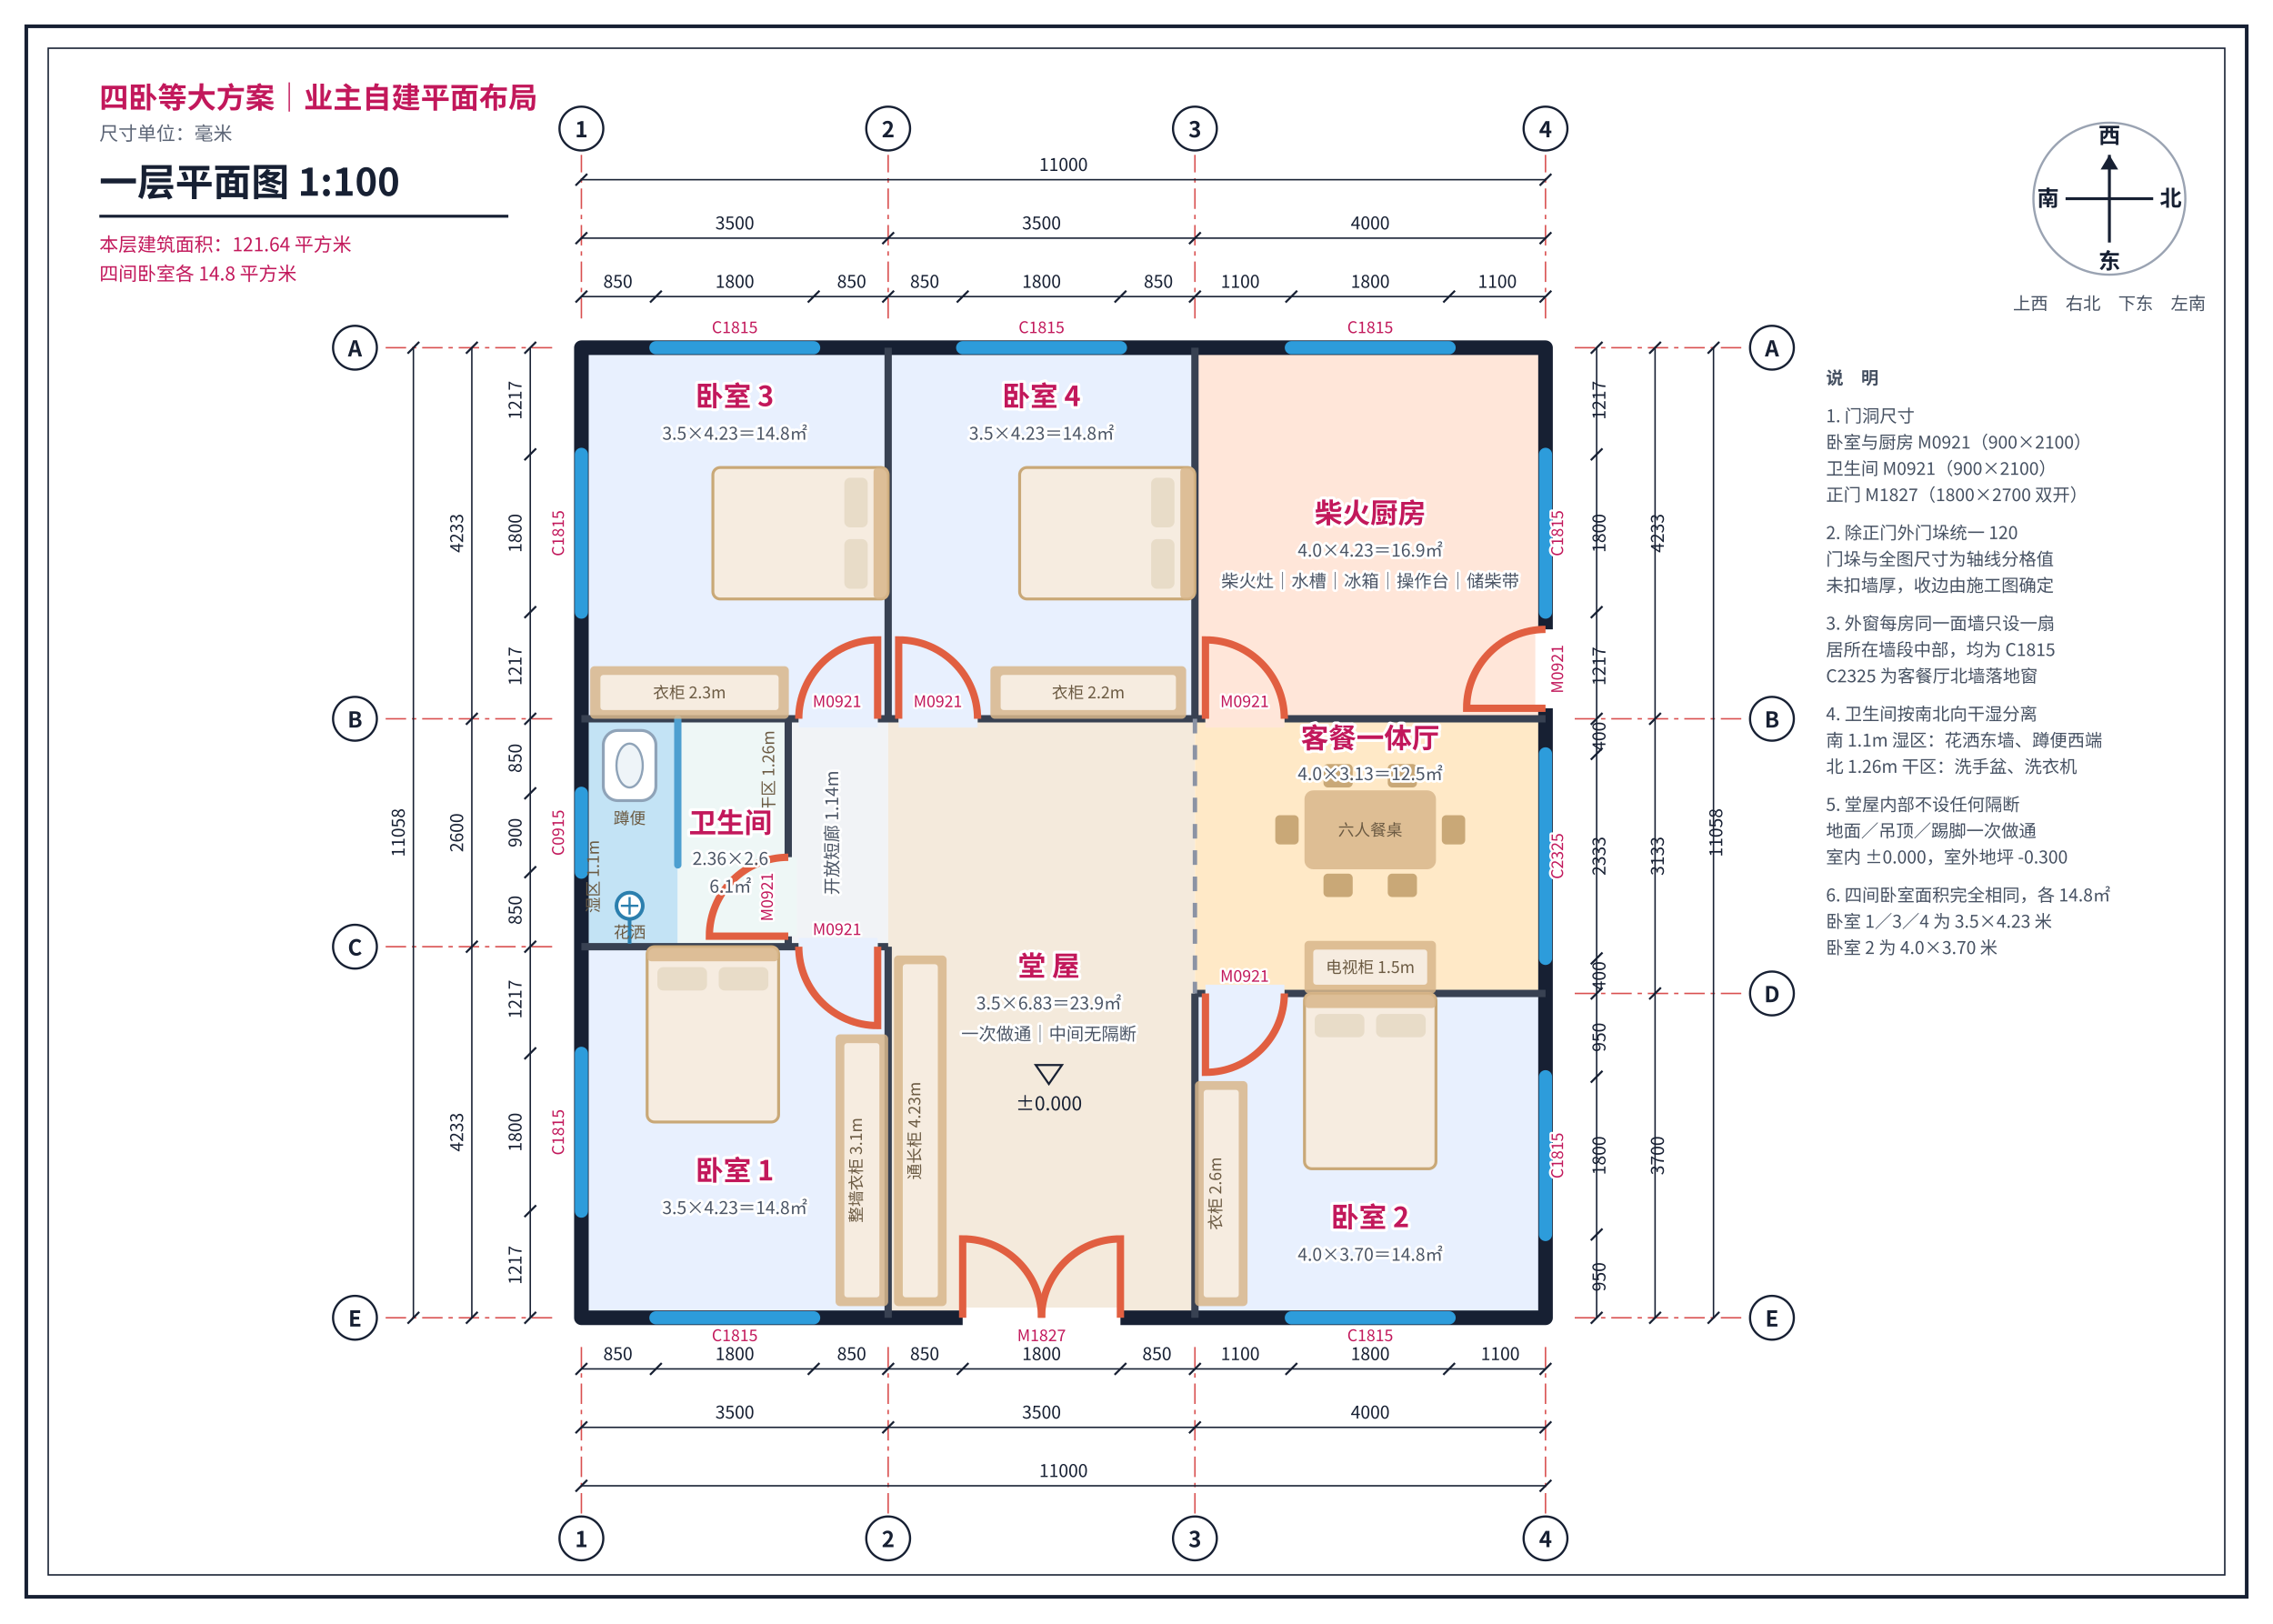
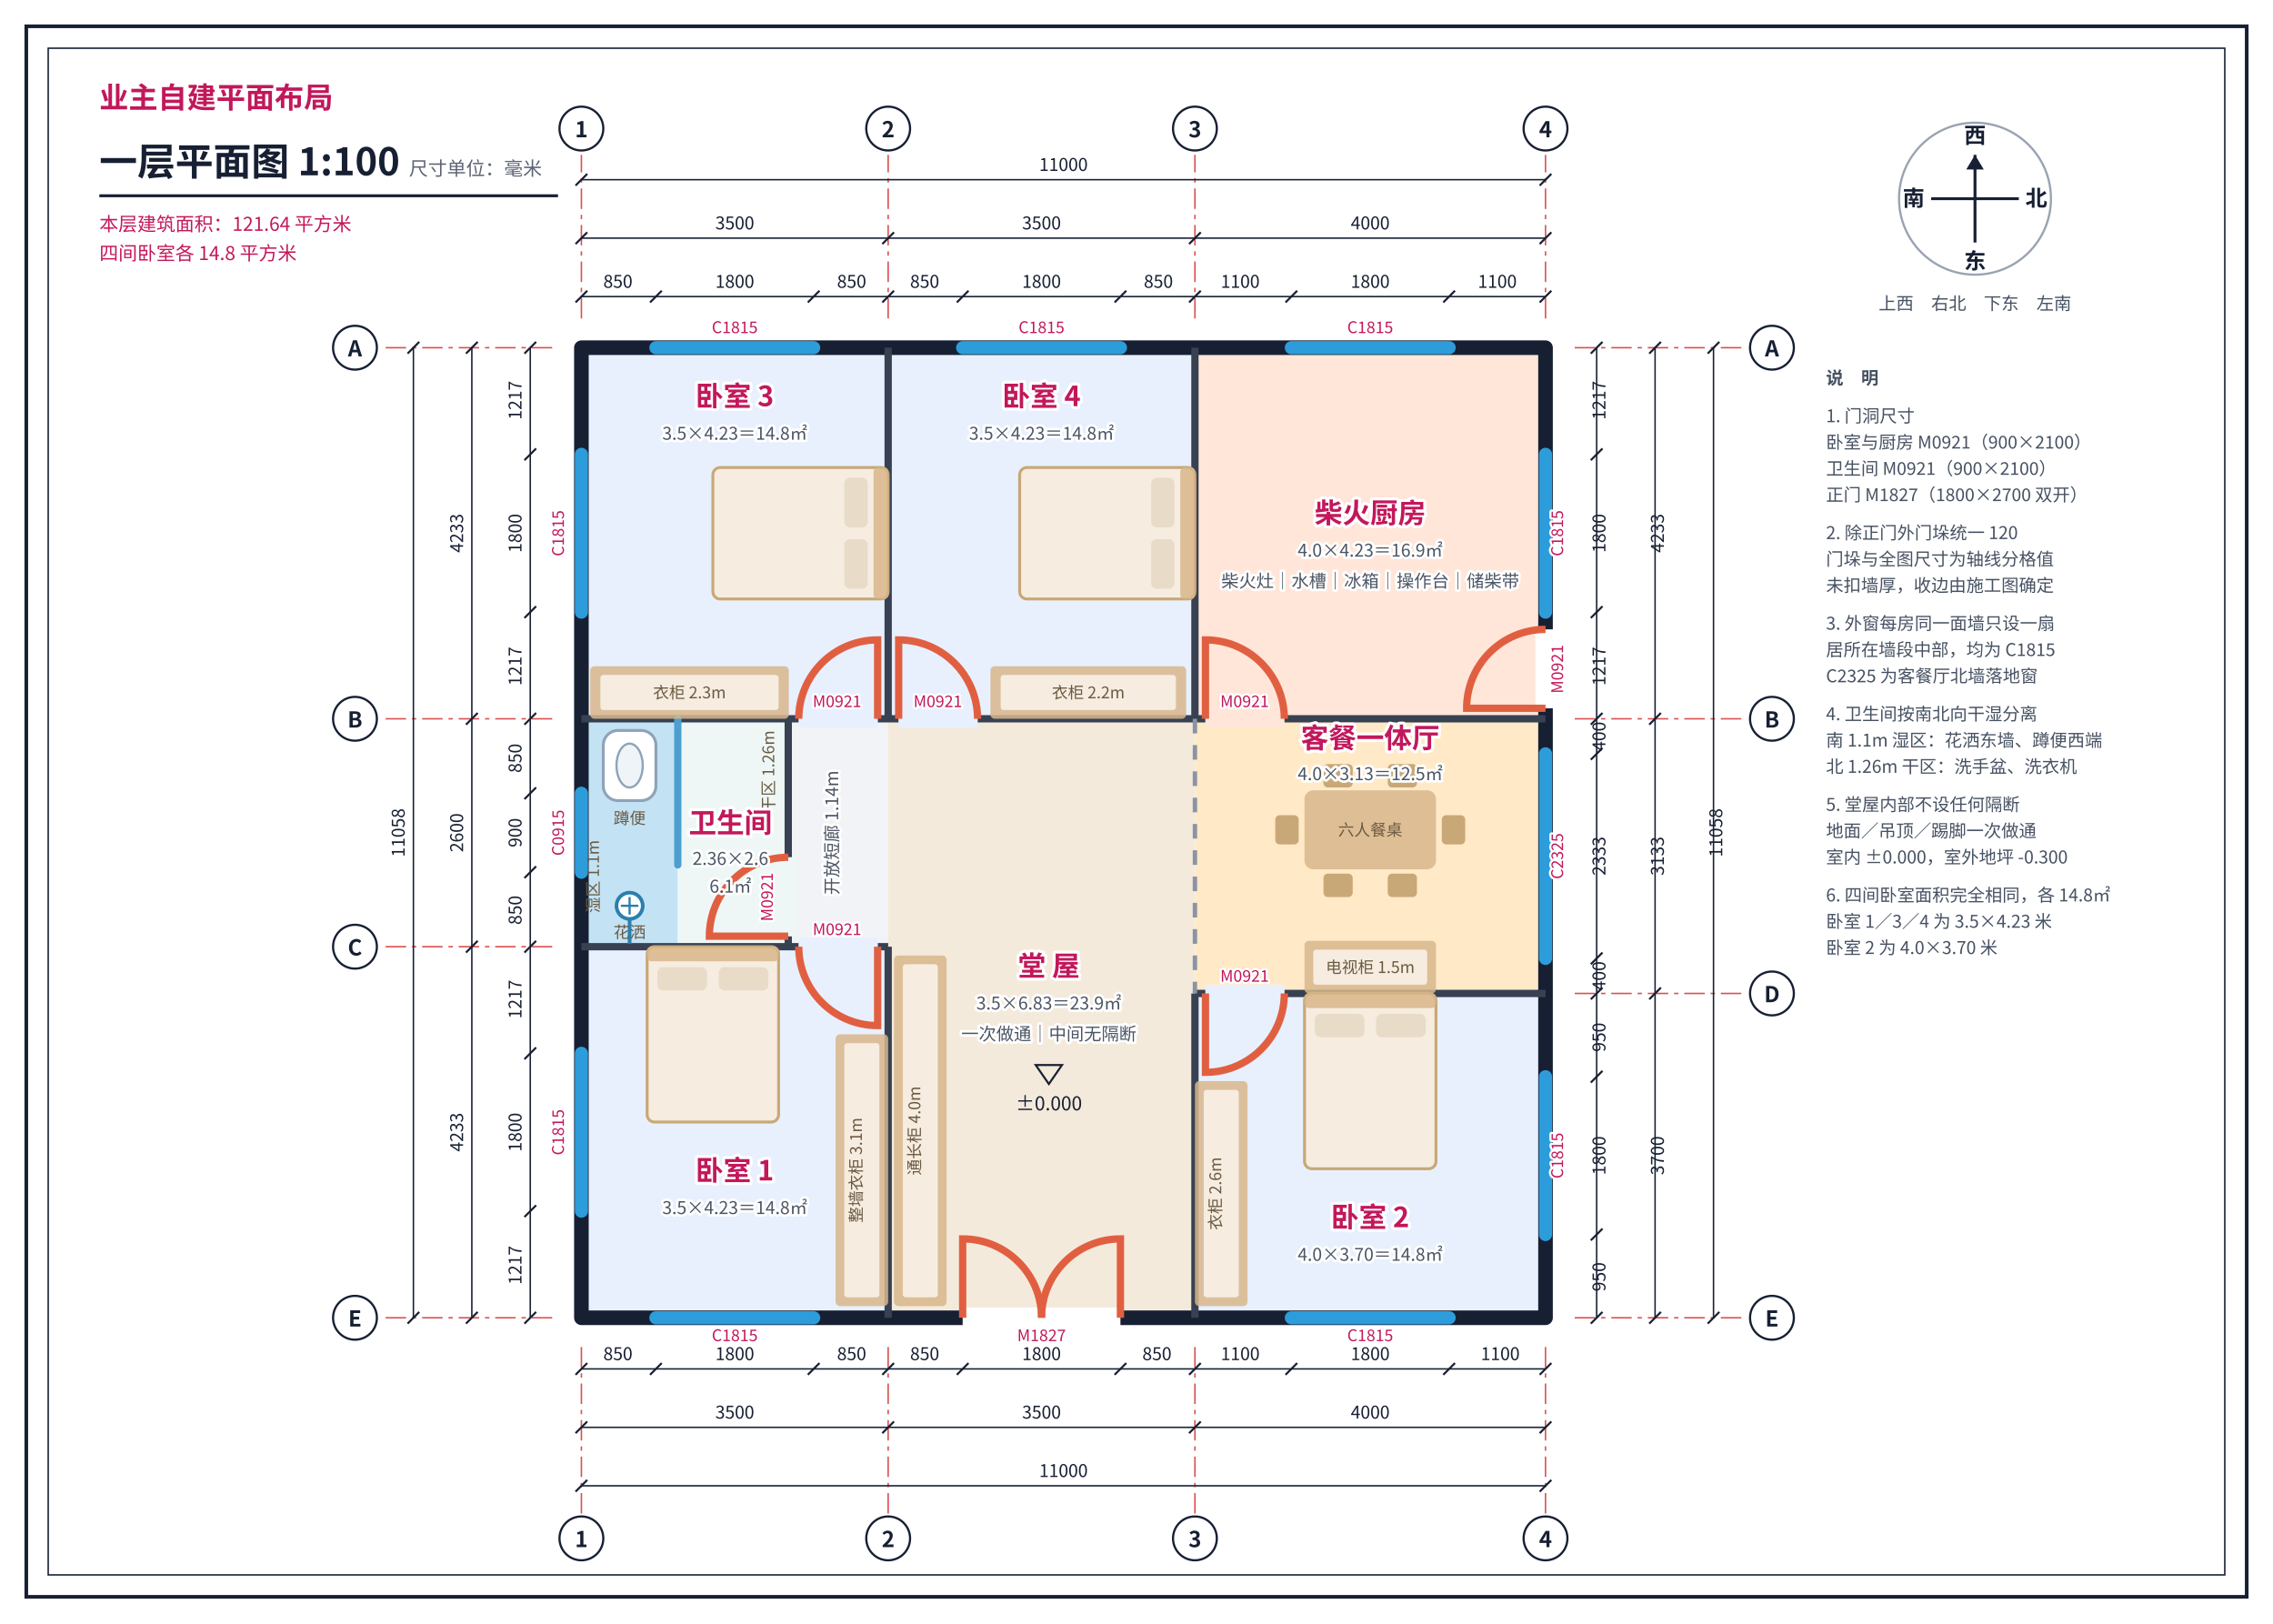
<svg xmlns="http://www.w3.org/2000/svg" viewBox="22 22 1556 1111" preserveAspectRatio="xMidYMid meet">
  <defs>
    <style>
      text { font-family: "Microsoft YaHei", "Noto Sans CJK SC", sans-serif; fill: #172033; }
      .frame { fill: none; stroke: #172033; stroke-width: 2.5; }
      .frame-in { fill: none; stroke: #172033; stroke-width: 1; }
      .sheet-title { font-size: 20px; font-weight: 700; fill: #c2185b; }
      .sheet-sub { font-size: 13px; fill: #5b6475; }
      .plan-name { font-size: 26px; font-weight: 700; }
      .area-note { font-size: 13px; fill: #c2185b; }
      .wall { stroke: #172033; stroke-width: 10; fill: none; stroke-linejoin: round; }
      .partition { stroke: #384152; stroke-width: 5; fill: none; }
      .soft { stroke: #8b93a4; stroke-width: 3; stroke-dasharray: 10 8; fill: none; }
      .glass { stroke: #4d9fd0; stroke-width: 5; stroke-linecap: round; fill: none; }
      .furni { fill: #d8b68b; opacity: 0.85; }
      .window { stroke: #2d9cdb; stroke-width: 9; stroke-linecap: round; }
      .door { stroke: #e15f41; stroke-width: 5; fill: none; }
      .axis-line { stroke: #d94f4f; stroke-width: 1; stroke-dasharray: 14 4 3 4; fill: none; }
      .axis-circle { fill: #ffffff; stroke: #172033; stroke-width: 1.5; }
      .axis-num { font-size: 15px; font-weight: 700; text-anchor: middle; }
      .dim-line { stroke: #172033; stroke-width: 1; fill: none; }
      .dim-tick { stroke: #172033; stroke-width: 1.4; fill: none; }
      .dim-num { font-size: 12px; text-anchor: middle; fill: #172033; }
      .tag { font-size: 11px; fill: #c2185b; text-anchor: middle;
        paint-order: stroke; stroke: #ffffff; stroke-width: 3px; stroke-linejoin: round; }
      .room-name { font-size: 19px; font-weight: 700; text-anchor: middle; fill: #c2185b;
        paint-order: stroke; stroke: #ffffff; stroke-width: 4px; stroke-linejoin: round; }
      .room-sub { font-size: 12px; text-anchor: middle; fill: #4b5565;
        paint-order: stroke; stroke: #ffffff; stroke-width: 3.5px; stroke-linejoin: round; }
      .furni-label { font-size: 11px; fill: #6b5a42; text-anchor: middle; }
      .lvl { font-size: 13px; text-anchor: middle; }
      .note { font-size: 12px; fill: #465162; }
    </style>
  </defs>
  <rect x="0" y="0" width="1600" height="1160" fill="#ffffff" />
  <rect x="40" y="40" width="1520" height="1075" class="frame" />
  <rect x="55" y="55" width="1490" height="1045" class="frame-in" />
-   <text x="90" y="96" class="sheet-title">四卧等大方案｜业主自建平面布局</text>
-   <text x="90" y="118" class="sheet-sub">尺寸单位：毫米</text>
+   <text x="90" y="96" class="sheet-title">业主自建平面布局</text>
  <path d="M420 240 V128 M630 240 V128 M840 240 V128 M1080 240 V128" class="axis-line" />
  <path d="M420 944 V1058 M630 944 V1058 M840 944 V1058 M1080 944 V1058" class="axis-line" />
  <path d="M400 260 H283 M400 514 H283 M400 670 H283 M400 924 H283" class="axis-line" />
  <path d="M1100 260 H1217 M1100 514 H1217 M1100 702 H1217 M1100 924 H1217" class="axis-line" />
  <rect x="420" y="260" width="210" height="254" fill="#e8f0fe" />
  <rect x="630" y="260" width="210" height="254" fill="#e8f0fe" />
  <rect x="840" y="260" width="240" height="254" fill="#ffe6d9" />
  <rect x="420" y="514" width="66" height="156" fill="#c3e3f5" />
  <rect x="486" y="514" width="75.6" height="156" fill="#eef7f6" />
  <rect x="561.6" y="514" width="68.4" height="156" fill="#f1f3f6" />
  <rect x="420" y="670" width="210" height="254" fill="#e8f0fe" />
  <rect x="630" y="514" width="210" height="410" fill="#f4eadc" />
  <rect x="840" y="514" width="240" height="188" fill="#ffe9c7" />
  <rect x="840" y="702" width="240" height="222" fill="#e8f0fe" />
  <rect x="420" y="260" width="660" height="664" class="wall" />
  <path d="M420 514 H568.8 M622.8 514 H637.2 M691.2 514 H847.2 M901.2 514 H1080" class="partition" />
  <path d="M630 260 V514 M840 260 V514" class="partition" />
  <path d="M561.6 514 V608.8 M561.6 662.8 V670" class="partition" />
  <path d="M420 670 H568.8 M622.8 670 H630" class="partition" />
  <path d="M630 670 V924" class="partition" />
  <path d="M840 702 V924" class="partition" />
  <path d="M840 702 H847.2 M901.2 702 H1080" class="partition" />
  <path d="M840 514 V702" class="soft" />
  <path d="M486 514 V614" class="glass" />
  <rect x="435" y="522" width="36" height="48" rx="10" fill="#ffffff" stroke="#8fa3b8" stroke-width="2" />
  <ellipse cx="453" cy="546" rx="9" ry="15" fill="#eef4f8" stroke="#8fa3b8" stroke-width="1.5" />
  <path d="M453 668 V651" stroke="#2b7fae" stroke-width="2.5" />
  <circle cx="453" cy="642" r="9" fill="#ffffff" stroke="#2b7fae" stroke-width="2.5" />
  <path d="M447 642 H459 M453 636 V648" stroke="#2b7fae" stroke-width="1.5" />
  <path d="M568.8 514 H622.8" stroke="#e8f0fe" stroke-width="12" />
  <path d="M622.8 514 V460 A54 54 0 0 0 568.8 514" class="door" />
  <path d="M561.6 608.8 V662.8" stroke="#eef7f6" stroke-width="12" />
  <path d="M561.6 662.8 H507.6 A54 54 0 0 1 561.6 608.8" class="door" />
  <path d="M568.8 670 H622.8" stroke="#e8f0fe" stroke-width="12" />
  <path d="M622.8 670 V724 A54 54 0 0 1 568.8 670" class="door" />
  <path d="M637.2 514 H691.2" stroke="#e8f0fe" stroke-width="12" />
  <path d="M637.2 514 V460 A54 54 0 0 1 691.2 514" class="door" />
  <path d="M847.2 514 H901.2" stroke="#ffe6d9" stroke-width="12" />
  <path d="M847.2 514 V460 A54 54 0 0 1 901.2 514" class="door" />
  <path d="M847.2 702 H901.2" stroke="#e8f0fe" stroke-width="12" />
  <path d="M847.2 702 V756 A54 54 0 0 0 901.2 702" class="door" />
  <path d="M681 924 H789" stroke="#ffffff" stroke-width="14" />
  <path d="M681 924 V870 A54 54 0 0 1 735 924" class="door" />
  <path d="M789 924 V870 A54 54 0 0 0 735 924" class="door" />
  <path d="M1080 452.8 V506.8" stroke="#ffffff" stroke-width="14" />
  <path d="M1080 506.8 H1026 A54 54 0 0 1 1080 452.8" class="door" />
  <path d="M471 260 H579 M681 260 H789 M906 260 H1014" class="window" />
  <path d="M420 333 V441 M420 565 V619 M420 743 V851" class="window" />
  <path d="M1080 333 V441 M1080 538 V678 M1080 759 V867" class="window" />
  <path d="M471 924 H579 M906 924 H1014" class="window" />
  <text x="525" y="250" class="tag">C1815</text>
  <text x="735" y="250" class="tag">C1815</text>
  <text x="960" y="250" class="tag">C1815</text>
  <text x="408" y="387" class="tag" transform="rotate(-90 408 387)">C1815</text>
  <text x="408" y="592" class="tag" transform="rotate(-90 408 592)">C0915</text>
  <text x="408" y="797" class="tag" transform="rotate(-90 408 797)">C1815</text>
  <text x="1092" y="387" class="tag" transform="rotate(-90 1092 387)">C1815</text>
  <text x="1092" y="608" class="tag" transform="rotate(-90 1092 608)">C2325</text>
  <text x="1092" y="813" class="tag" transform="rotate(-90 1092 813)">C1815</text>
  <text x="1092" y="480" class="tag" transform="rotate(-90 1092 480)">M0921</text>
  <text x="525" y="940" class="tag">C1815</text>
  <text x="735" y="940" class="tag">M1827</text>
  <text x="960" y="940" class="tag">C1815</text>
  <text x="595" y="506" class="tag">M0921</text>
  <text x="664" y="506" class="tag">M0921</text>
  <text x="874" y="506" class="tag">M0921</text>
  <text x="595" y="662" class="tag">M0921</text>
  <text x="874" y="694" class="tag">M0921</text>
  <text x="551" y="636" class="tag" transform="rotate(-90 551 636)">M0921</text>
  <rect x="465" y="670" width="90" height="120" rx="5" fill="#f6ece0" stroke="#c9a877" stroke-width="2" />
  <rect x="465" y="670" width="90" height="10" rx="3" class="furni" />
  <rect x="472" y="684" width="34" height="16" rx="4" fill="#e8dcc8" />
  <rect x="514" y="684" width="34" height="16" rx="4" fill="#e8dcc8" />
  <rect x="915" y="702" width="90" height="120" rx="5" fill="#f6ece0" stroke="#c9a877" stroke-width="2" />
  <rect x="915" y="702" width="90" height="10" rx="3" class="furni" />
  <rect x="922" y="716" width="34" height="16" rx="4" fill="#e8dcc8" />
  <rect x="964" y="716" width="34" height="16" rx="4" fill="#e8dcc8" />
  <rect x="510" y="342" width="120" height="90" rx="5" fill="#f6ece0" stroke="#c9a877" stroke-width="2" />
  <rect x="620" y="342" width="10" height="90" rx="3" class="furni" />
  <rect x="600" y="349" width="16" height="34" rx="4" fill="#e8dcc8" />
  <rect x="600" y="391" width="16" height="34" rx="4" fill="#e8dcc8" />
  <rect x="720" y="342" width="120" height="90" rx="5" fill="#f6ece0" stroke="#c9a877" stroke-width="2" />
  <rect x="830" y="342" width="10" height="90" rx="3" class="furni" />
  <rect x="810" y="349" width="16" height="34" rx="4" fill="#e8dcc8" />
  <rect x="810" y="391" width="16" height="34" rx="4" fill="#e8dcc8" />
  <rect x="594" y="730" width="36" height="186" rx="3" class="furni" />
  <rect x="600" y="736" width="24" height="174" rx="2" fill="#f6ece0" />
  <text x="612" y="823" class="furni-label" transform="rotate(-90 612 823)">整墙衣柜 3.1m</text>
  <rect x="840" y="762" width="36" height="154" rx="3" class="furni" />
  <rect x="846" y="768" width="24" height="142" rx="2" fill="#f6ece0" />
  <text x="858" y="839" class="furni-label" transform="rotate(-90 858 839)">衣柜 2.6m</text>
  <rect x="426" y="478" width="136" height="36" rx="3" class="furni" />
  <rect x="433" y="484" width="122" height="24" rx="2" fill="#f6ece0" />
  <text x="494" y="500" class="furni-label">衣柜 2.3m</text>
  <rect x="700" y="478" width="134" height="36" rx="3" class="furni" />
  <rect x="707" y="484" width="120" height="24" rx="2" fill="#f6ece0" />
  <text x="767" y="500" class="furni-label">衣柜 2.2m</text>
  <rect x="634" y="676" width="36" height="240" rx="3" class="furni" />
  <rect x="640" y="682" width="24" height="228" rx="2" fill="#f6ece0" />
-   <text x="652" y="796" class="furni-label" transform="rotate(-90 652 796)">通长柜 4.23m</text>
+   <text x="652" y="796" class="furni-label" transform="rotate(-90 652 796)">通长柜 4.0m</text>
  <rect x="915" y="666" width="90" height="36" rx="3" class="furni" />
  <rect x="921" y="672" width="78" height="24" rx="2" fill="#f6ece0" />
  <text x="960" y="688" class="furni-label">电视柜 1.5m</text>
  <rect x="915" y="563" width="90" height="54" rx="6" class="furni" />
  <text x="960" y="594" class="furni-label">六人餐桌</text>
  <rect x="928" y="545" width="20" height="16" rx="3" fill="#c9a877" />
  <rect x="972" y="545" width="20" height="16" rx="3" fill="#c9a877" />
  <rect x="928" y="620" width="20" height="16" rx="3" fill="#c9a877" />
  <rect x="972" y="620" width="20" height="16" rx="3" fill="#c9a877" />
  <rect x="895" y="580" width="16" height="20" rx="3" fill="#c9a877" />
  <rect x="1009" y="580" width="16" height="20" rx="3" fill="#c9a877" />
  <text x="525" y="300" class="room-name">卧室 3</text>
  <text x="525" y="323" class="room-sub">3.5×4.23＝14.8㎡</text>
  <text x="735" y="300" class="room-name">卧室 4</text>
  <text x="735" y="323" class="room-sub">3.5×4.23＝14.8㎡</text>
  <text x="960" y="380" class="room-name">柴火厨房</text>
  <text x="960" y="403" class="room-sub">4.0×4.23＝16.9㎡</text>
  <text x="960" y="424" class="room-sub">柴火灶｜水槽｜冰箱｜操作台｜储柴带</text>
  <text x="453" y="586" class="furni-label">蹲便</text>
  <text x="432" y="622" class="furni-label" transform="rotate(-90 432 622)">湿区 1.1m</text>
  <text x="453" y="664" class="furni-label">花洒</text>
  <text x="552" y="550" class="furni-label" transform="rotate(-90 552 550)">干区 1.26m</text>
  <text x="522" y="592" class="room-name">卫生间</text>
  <text x="522" y="614" class="room-sub">2.36×2.6</text>
  <text x="522" y="633" class="room-sub">6.1㎡</text>
  <text x="595.8" y="592" class="room-sub" transform="rotate(-90 595.8 592)">开放短廊 1.14m</text>
  <text x="525" y="830" class="room-name">卧室 1</text>
  <text x="525" y="853" class="room-sub">3.5×4.23＝14.8㎡</text>
  <text x="740" y="690" class="room-name">堂 屋</text>
  <text x="740" y="713" class="room-sub">3.5×6.83＝23.9㎡</text>
  <text x="740" y="734" class="room-sub">一次做通｜中间无隔断</text>
  <text x="960" y="534" class="room-name">客餐一体厅</text>
  <text x="960" y="556" class="room-sub">4.0×3.13＝12.5㎡</text>
  <text x="960" y="862" class="room-name">卧室 2</text>
  <text x="960" y="885" class="room-sub">4.0×3.70＝14.8㎡</text>
  <path d="M740 764 l-9,-13 h18 z" fill="none" stroke="#172033" stroke-width="1.4" />
  <text x="740" y="782" class="lvl">±0.000</text>
  <circle cx="420" cy="110" r="15" class="axis-circle" />
  <text x="420" y="116" class="axis-num">1</text>
  <circle cx="630" cy="110" r="15" class="axis-circle" />
  <text x="630" y="116" class="axis-num">2</text>
  <circle cx="840" cy="110" r="15" class="axis-circle" />
  <text x="840" y="116" class="axis-num">3</text>
  <circle cx="1080" cy="110" r="15" class="axis-circle" />
  <text x="1080" y="116" class="axis-num">4</text>
  <circle cx="420" cy="1075" r="15" class="axis-circle" />
  <text x="420" y="1081" class="axis-num">1</text>
  <circle cx="630" cy="1075" r="15" class="axis-circle" />
  <text x="630" y="1081" class="axis-num">2</text>
  <circle cx="840" cy="1075" r="15" class="axis-circle" />
  <text x="840" y="1081" class="axis-num">3</text>
  <circle cx="1080" cy="1075" r="15" class="axis-circle" />
  <text x="1080" y="1081" class="axis-num">4</text>
  <circle cx="265" cy="260" r="15" class="axis-circle" />
  <text x="265" y="266" class="axis-num">A</text>
  <circle cx="265" cy="514" r="15" class="axis-circle" />
  <text x="265" y="520" class="axis-num">B</text>
  <circle cx="265" cy="670" r="15" class="axis-circle" />
  <text x="265" y="676" class="axis-num">C</text>
  <circle cx="265" cy="924" r="15" class="axis-circle" />
  <text x="265" y="930" class="axis-num">E</text>
  <circle cx="1235" cy="260" r="15" class="axis-circle" />
  <text x="1235" y="266" class="axis-num">A</text>
  <circle cx="1235" cy="514" r="15" class="axis-circle" />
  <text x="1235" y="520" class="axis-num">B</text>
  <circle cx="1235" cy="702" r="15" class="axis-circle" />
  <text x="1235" y="708" class="axis-num">D</text>
  <circle cx="1235" cy="924" r="15" class="axis-circle" />
  <text x="1235" y="930" class="axis-num">E</text>
  <path d="M420 225 H1080" class="dim-line" />
  <path d="M416 229 L424 221 M467 229 L475 221 M575 229 L583 221 M626 229 L634 221 M677 229 L685 221 M785 229 L793 221 M836 229 L844 221 M902 229 L910 221 M1010 229 L1018 221 M1076 229 L1084 221" class="dim-tick" />
  <text x="445" y="219" class="dim-num">850</text>
  <text x="525" y="219" class="dim-num">1800</text>
  <text x="605" y="219" class="dim-num">850</text>
  <text x="655" y="219" class="dim-num">850</text>
  <text x="735" y="219" class="dim-num">1800</text>
  <text x="815" y="219" class="dim-num">850</text>
  <text x="871" y="219" class="dim-num">1100</text>
  <text x="960" y="219" class="dim-num">1800</text>
  <text x="1047" y="219" class="dim-num">1100</text>
  <path d="M420 185 H1080" class="dim-line" />
  <path d="M416 189 L424 181 M626 189 L634 181 M836 189 L844 181 M1076 189 L1084 181" class="dim-tick" />
  <text x="525" y="179" class="dim-num">3500</text>
  <text x="735" y="179" class="dim-num">3500</text>
  <text x="960" y="179" class="dim-num">4000</text>
  <path d="M420 145 H1080" class="dim-line" />
  <path d="M416 149 L424 141 M1076 149 L1084 141" class="dim-tick" />
  <text x="750" y="139" class="dim-num">11000</text>
  <path d="M420 959 H1080" class="dim-line" />
  <path d="M416 963 L424 955 M467 963 L475 955 M575 963 L583 955 M626 963 L634 955 M677 963 L685 955 M785 963 L793 955 M836 963 L844 955 M902 963 L910 955 M1010 963 L1018 955 M1076 963 L1084 955" class="dim-tick" />
  <text x="445" y="953" class="dim-num">850</text>
  <text x="525" y="953" class="dim-num">1800</text>
  <text x="605" y="953" class="dim-num">850</text>
  <text x="655" y="953" class="dim-num">850</text>
  <text x="735" y="953" class="dim-num">1800</text>
  <text x="814" y="953" class="dim-num">850</text>
  <text x="871" y="953" class="dim-num">1100</text>
  <text x="960" y="953" class="dim-num">1800</text>
  <text x="1049" y="953" class="dim-num">1100</text>
  <path d="M420 999 H1080" class="dim-line" />
  <path d="M416 1003 L424 995 M626 1003 L634 995 M836 1003 L844 995 M1076 1003 L1084 995" class="dim-tick" />
  <text x="525" y="993" class="dim-num">3500</text>
  <text x="735" y="993" class="dim-num">3500</text>
  <text x="960" y="993" class="dim-num">4000</text>
  <path d="M420 1039 H1080" class="dim-line" />
  <path d="M416 1043 L424 1035 M1076 1043 L1084 1035" class="dim-tick" />
  <text x="750" y="1033" class="dim-num">11000</text>
  <path d="M385 260 V924" class="dim-line" />
  <path d="M381 264 L389 256 M381 337 L389 329 M381 445 L389 437 M381 518 L389 510 M381 569 L389 561 M381 623 L389 615 M381 674 L389 666 M381 747 L389 739 M381 855 L389 847 M381 928 L389 920" class="dim-tick" />
  <text x="379" y="296" class="dim-num" transform="rotate(-90 379 296)">1217</text>
  <text x="379" y="387" class="dim-num" transform="rotate(-90 379 387)">1800</text>
  <text x="379" y="478" class="dim-num" transform="rotate(-90 379 478)">1217</text>
  <text x="379" y="541" class="dim-num" transform="rotate(-90 379 541)">850</text>
  <text x="379" y="592" class="dim-num" transform="rotate(-90 379 592)">900</text>
  <text x="379" y="645" class="dim-num" transform="rotate(-90 379 645)">850</text>
  <text x="379" y="706" class="dim-num" transform="rotate(-90 379 706)">1217</text>
  <text x="379" y="797" class="dim-num" transform="rotate(-90 379 797)">1800</text>
  <text x="379" y="888" class="dim-num" transform="rotate(-90 379 888)">1217</text>
  <path d="M345 260 V924" class="dim-line" />
  <path d="M341 264 L349 256 M341 518 L349 510 M341 674 L349 666 M341 928 L349 920" class="dim-tick" />
  <text x="339" y="387" class="dim-num" transform="rotate(-90 339 387)">4233</text>
  <text x="339" y="592" class="dim-num" transform="rotate(-90 339 592)">2600</text>
  <text x="339" y="797" class="dim-num" transform="rotate(-90 339 797)">4233</text>
  <path d="M305 260 V924" class="dim-line" />
  <path d="M301 264 L309 256 M301 928 L309 920" class="dim-tick" />
  <text x="299" y="592" class="dim-num" transform="rotate(-90 299 592)">11058</text>
  <path d="M1115 260 V924" class="dim-line" />
  <path d="M1111 264 L1119 256 M1111 337 L1119 329 M1111 445 L1119 437 M1111 518 L1119 510 M1111 542 L1119 534 M1111 682 L1119 674 M1111 706 L1119 698 M1111 763 L1119 755 M1111 871 L1119 863 M1111 928 L1119 920" class="dim-tick" />
  <text x="1121" y="296" class="dim-num" transform="rotate(-90 1121 296)">1217</text>
  <text x="1121" y="387" class="dim-num" transform="rotate(-90 1121 387)">1800</text>
  <text x="1121" y="478" class="dim-num" transform="rotate(-90 1121 478)">1217</text>
  <text x="1121" y="526" class="dim-num" transform="rotate(-90 1121 526)">400</text>
  <text x="1121" y="608" class="dim-num" transform="rotate(-90 1121 608)">2333</text>
  <text x="1121" y="690" class="dim-num" transform="rotate(-90 1121 690)">400</text>
  <text x="1121" y="732" class="dim-num" transform="rotate(-90 1121 732)">950</text>
  <text x="1121" y="813" class="dim-num" transform="rotate(-90 1121 813)">1800</text>
  <text x="1121" y="896" class="dim-num" transform="rotate(-90 1121 896)">950</text>
  <path d="M1155 260 V924" class="dim-line" />
  <path d="M1151 264 L1159 256 M1151 518 L1159 510 M1151 706 L1159 698 M1151 928 L1159 920" class="dim-tick" />
  <text x="1161" y="387" class="dim-num" transform="rotate(-90 1161 387)">4233</text>
  <text x="1161" y="608" class="dim-num" transform="rotate(-90 1161 608)">3133</text>
  <text x="1161" y="813" class="dim-num" transform="rotate(-90 1161 813)">3700</text>
  <path d="M1195 260 V924" class="dim-line" />
  <path d="M1191 264 L1199 256 M1191 928 L1199 920" class="dim-tick" />
  <text x="1201" y="592" class="dim-num" transform="rotate(-90 1201 592)">11058</text>
-   <text x="90" y="156" class="plan-name">一层平面图 1:100</text>
-   <path d="M90 170 H370" stroke="#172033" stroke-width="2" />
-   <text x="90" y="194" class="area-note">本层建筑面积：121.64 平方米</text>
-   <text x="90" y="214" class="area-note">四间卧室各 14.8 平方米</text>
+   <text x="90" y="142" class="plan-name">一层平面图 1:100</text>
+   <text x="302" y="142" class="sheet-sub">尺寸单位：毫米</text>
+   <path d="M90 156 H404" stroke="#172033" stroke-width="2" />
+   <text x="90" y="180" class="area-note">本层建筑面积：121.64 平方米</text>
+   <text x="90" y="200" class="area-note">四间卧室各 14.8 平方米</text>
  <g transform="translate(1272 285)">
    <text x="0" y="0" class="note" font-weight="700">说　明</text>
    <text x="0" y="26" class="note">1. 门洞尺寸</text>
    <text x="0" y="44" class="note">　 卧室与厨房 M0921（900×2100）</text>
    <text x="0" y="62" class="note">　 卫生间 M0921（900×2100）</text>
    <text x="0" y="80" class="note">　 正门 M1827（1800×2700 双开）</text>
    <text x="0" y="106" class="note">2. 除正门外门垛统一 120</text>
    <text x="0" y="124" class="note">　 门垛与全图尺寸为轴线分格值</text>
    <text x="0" y="142" class="note">　 未扣墙厚，收边由施工图确定</text>
    <text x="0" y="168" class="note">3. 外窗每房同一面墙只设一扇</text>
    <text x="0" y="186" class="note">　 居所在墙段中部，均为 C1815</text>
    <text x="0" y="204" class="note">　 C2325 为客餐厅北墙落地窗</text>
    <text x="0" y="230" class="note">4. 卫生间按南北向干湿分离</text>
    <text x="0" y="248" class="note">　 南 1.1m 湿区：花洒东墙、蹲便西端</text>
    <text x="0" y="266" class="note">　 北 1.26m 干区：洗手盆、洗衣机</text>
    <text x="0" y="292" class="note">5. 堂屋内部不设任何隔断</text>
    <text x="0" y="310" class="note">　 地面／吊顶／踢脚一次做通</text>
    <text x="0" y="328" class="note">　 室内 ±0.000，室外地坪 -0.300</text>
    <text x="0" y="354" class="note">6. 四间卧室面积完全相同，各 14.8㎡</text>
    <text x="0" y="372" class="note">　 卧室 1／3／4 为 3.5×4.23 米</text>
    <text x="0" y="390" class="note">　 卧室 2 为 4.0×3.70 米</text>
  </g>
-   <g transform="translate(1466 158)">
+   <g transform="translate(1374 158)">
    <circle cx="0" cy="0" r="52" fill="#ffffff" stroke="#9aa3b2" stroke-width="1.5" />
    <path d="M0 30 V-30" stroke="#172033" stroke-width="2" />
    <path d="M-30 0 H30" stroke="#172033" stroke-width="2" />
    <path d="M0 -30 l-6,10 h12 z" fill="#172033" />
    <text x="0" y="-38" class="axis-num" font-size="13">西</text>
    <text x="0" y="48" class="axis-num" font-size="13">东</text>
    <text x="-42" y="5" class="axis-num" font-size="13">南</text>
    <text x="42" y="5" class="axis-num" font-size="13">北</text>
    <text x="0" y="76" class="note" text-anchor="middle">上西　右北　下东　左南</text>
  </g>
</svg>
